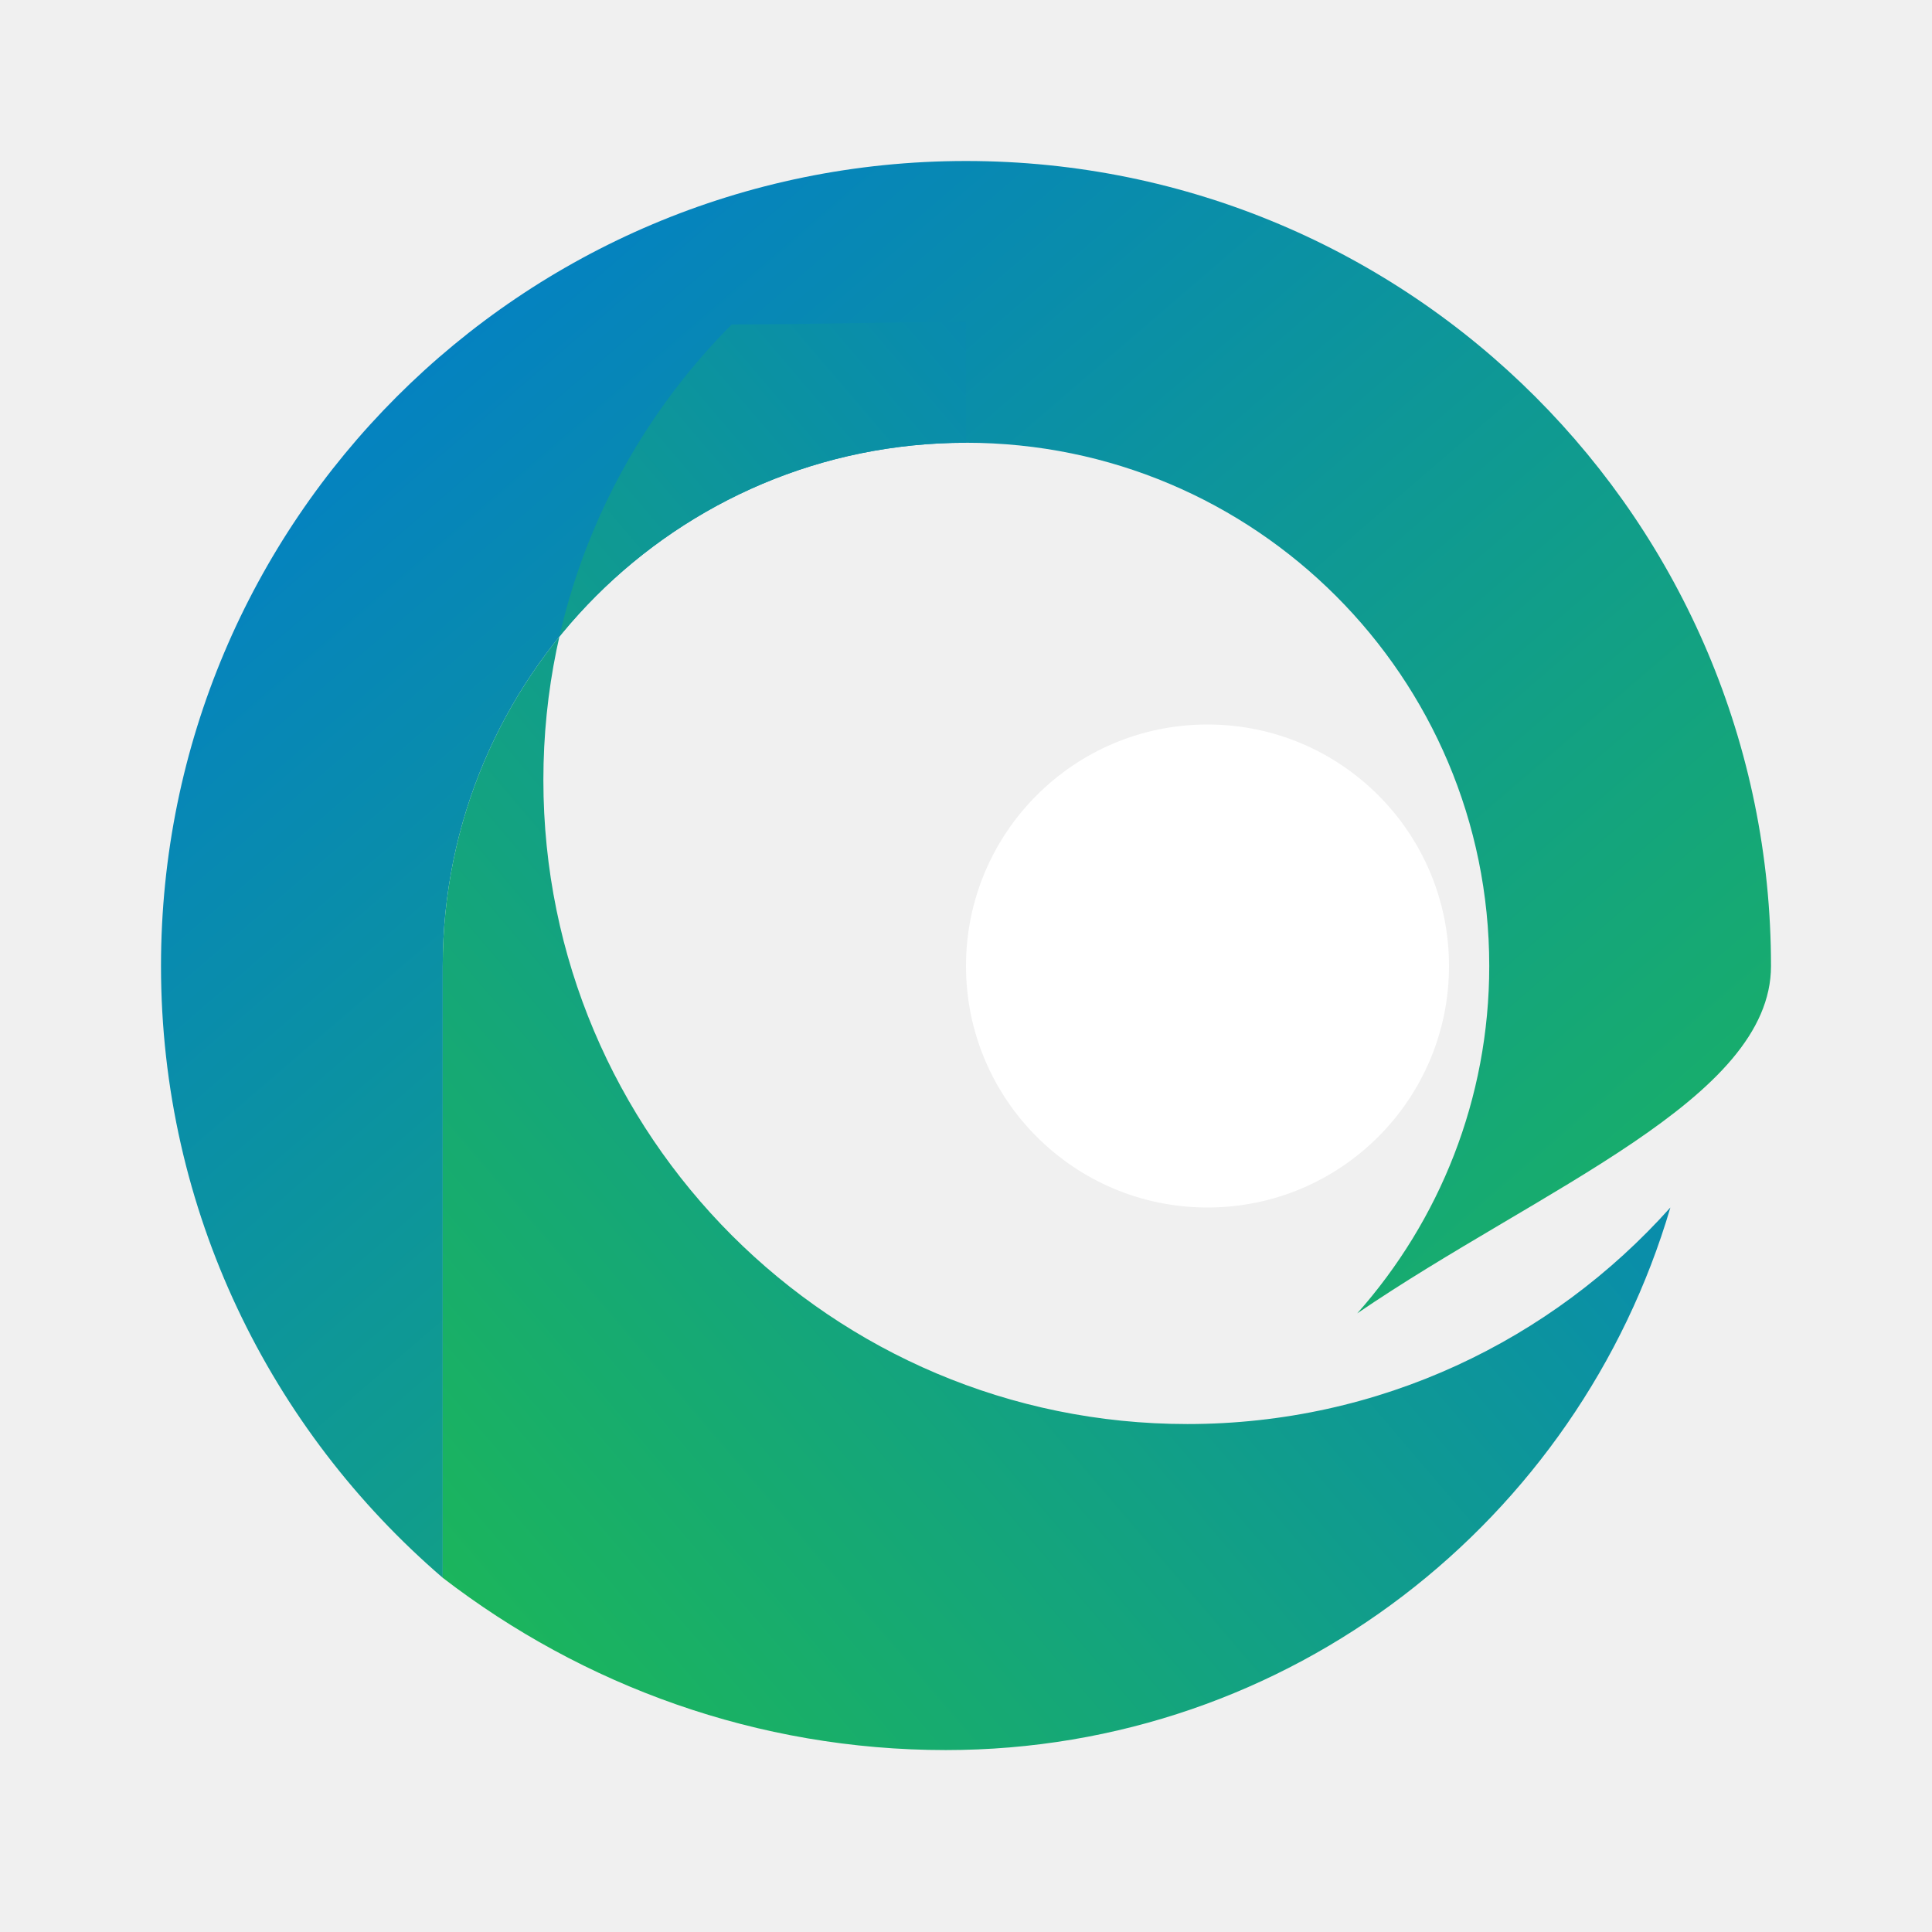
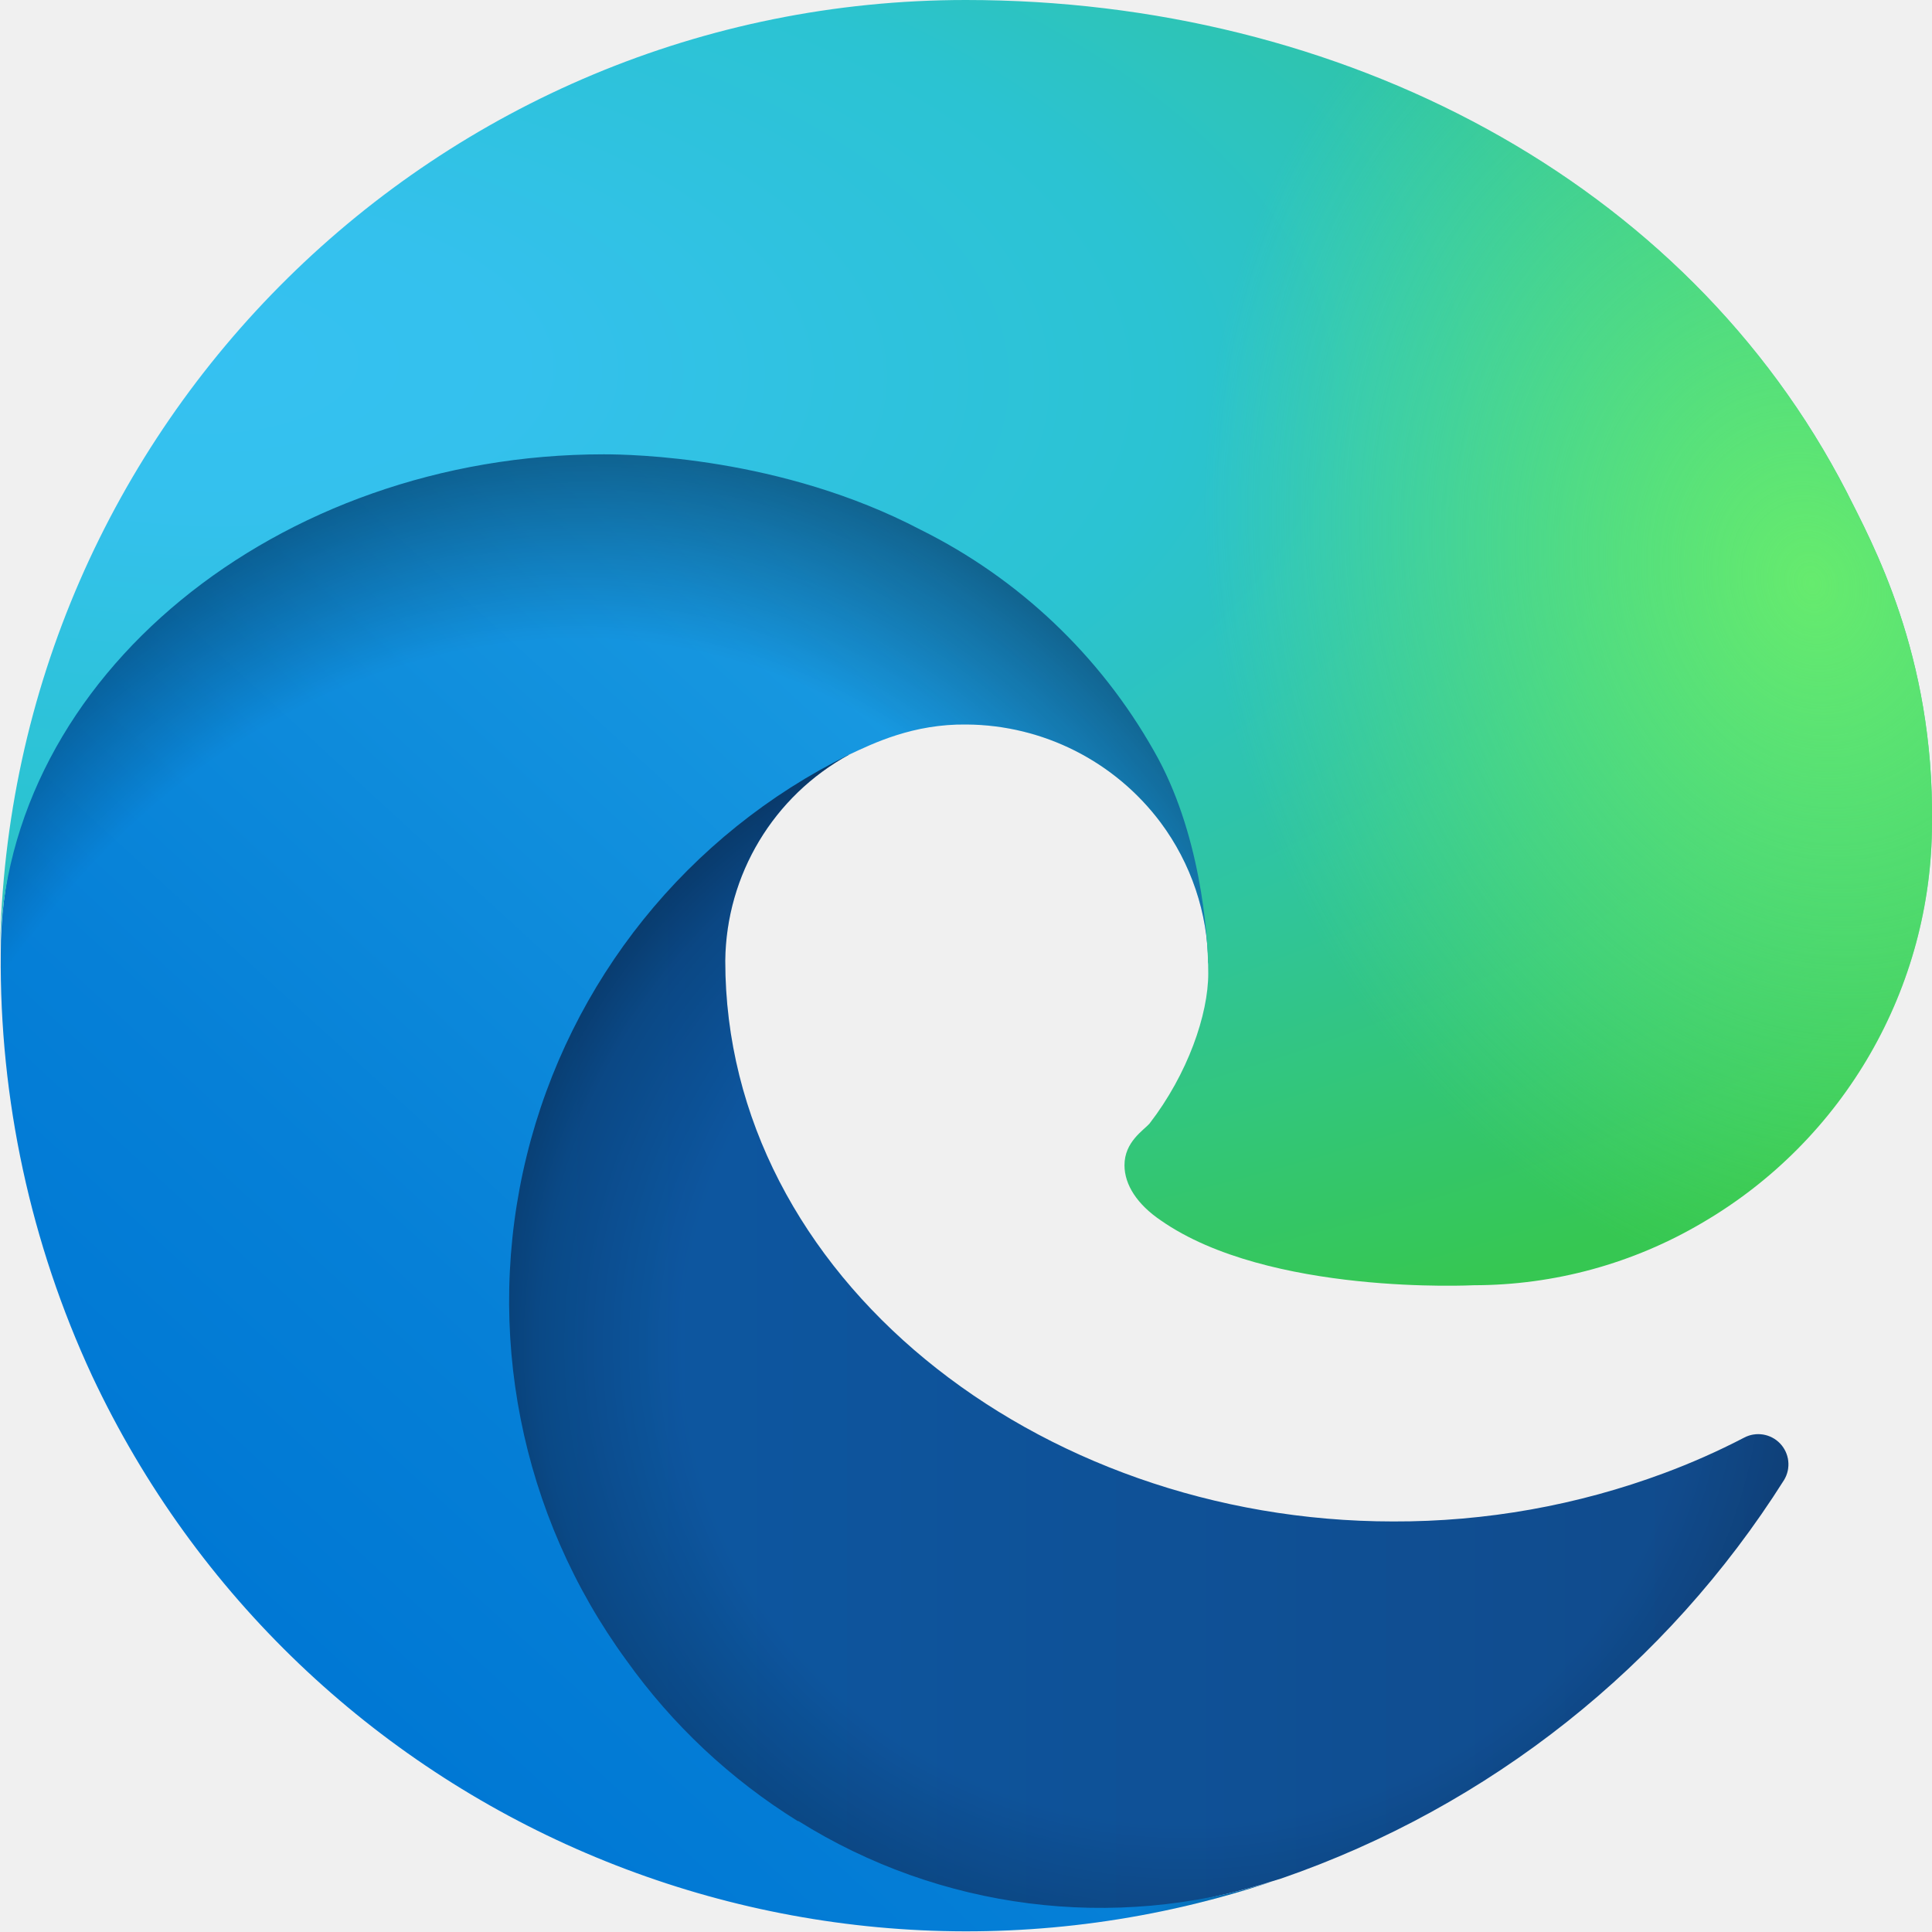
- <svg xmlns="http://www.w3.org/2000/svg" viewBox="0 0 48 48">
+ <svg xmlns="http://www.w3.org/2000/svg" viewBox="0 0 256 256">
  <defs>
-     <linearGradient id="edge-gradient-1" x1="0%" y1="0%" x2="100%" y2="100%">
-       <stop offset="0%" stop-color="#0078D4" />
-       <stop offset="100%" stop-color="#1DB954" />
+     <radialGradient id="b" cx="161.8" cy="68.9" r="95.4" gradientTransform="matrix(1 0 0 -.95 0 248.8)" gradientUnits="userSpaceOnUse">
+       <stop offset=".7" stop-opacity="0" />
+       <stop offset=".9" stop-opacity=".5" />
+       <stop offset="1" />
+     </radialGradient>
+     <radialGradient id="d" cx="-340.3" cy="63" r="143.2" gradientTransform="matrix(.15 -.99 -.8 -.12 176.6 -125.4)" gradientUnits="userSpaceOnUse">
+       <stop offset=".8" stop-opacity="0" />
+       <stop offset=".9" stop-opacity=".5" />
+       <stop offset="1" />
+     </radialGradient>
+     <radialGradient id="e" cx="113.4" cy="570.2" r="202.4" gradientTransform="matrix(-.04 1 2.13 .08 -1179.5 -106.7)" gradientUnits="userSpaceOnUse">
+       <stop offset="0" stop-color="#35c1f1" />
+       <stop offset=".1" stop-color="#34c1ed" />
+       <stop offset=".2" stop-color="#2fc2df" />
+       <stop offset=".3" stop-color="#2bc3d2" />
+       <stop offset=".7" stop-color="#36c752" />
+     </radialGradient>
+     <radialGradient id="f" cx="376.5" cy="568" r="97.3" gradientTransform="matrix(.28 .96 .78 -.23 -303.8 -148.5)" gradientUnits="userSpaceOnUse">
+       <stop offset="0" stop-color="#66eb6e" />
+       <stop offset="1" stop-color="#66eb6e" stop-opacity="0" />
+     </radialGradient>
+     <linearGradient id="a" x1="63.3" y1="84" x2="241.7" y2="84" gradientTransform="matrix(1 0 0 -1 0 266)" gradientUnits="userSpaceOnUse">
+       <stop offset="0" stop-color="#0c59a4" />
+       <stop offset="1" stop-color="#114a8b" />
    </linearGradient>
-     <linearGradient id="edge-gradient-2" x1="0%" y1="100%" x2="100%" y2="0%">
-       <stop offset="0%" stop-color="#1DB954" />
-       <stop offset="100%" stop-color="#0078D4" />
+     <linearGradient id="c" x1="157.3" y1="161.4" x2="46" y2="40.1" gradientTransform="matrix(1 0 0 -1 0 266)" gradientUnits="userSpaceOnUse">
+       <stop offset="0" stop-color="#1b9de2" />
+       <stop offset=".2" stop-color="#1595df" />
+       <stop offset=".7" stop-color="#0680d7" />
+       <stop offset="1" stop-color="#0078d4" />
    </linearGradient>
  </defs>
-   <path fill="url(#edge-gradient-1)" d="M24 4C12.95 4 4 12.95 4 24c0 6.08 2.72 11.52 7 15.2V24c0-7.18 5.82-13 13-13s13 5.82 13 13c0 3.31-1.24 6.33-3.28 8.63C38.28 29.52 44 27.31 44 24c0-11.05-8.95-20-20-20z" />
-   <path fill="url(#edge-gradient-2)" d="M24 11c-7.18 0-13 5.82-13 13v15.2c3.48 2.68 7.82 4.28 12.5 4.28 8.56 0 15.72-5.72 18-13.48-2.95 3.3-7.22 5.38-12 5.38-8.84 0-16-7.16-16-16 0-4.42 1.79-8.42 4.68-11.32C20.18 8.06 22.08 8 24 8c-0.01 0 0 3 0 3z" />
-   <circle cx="30" cy="24" r="6" fill="#fff" />
+   <path d="M235.7 195.5a93.7 93.7 0 0 1-10.6 4.7 101.9 101.9 0 0 1-35.9 6.4c-47.3 0-88.5-32.5-88.5-74.3a31.5 31.5 0 0 1 16.4-27.3c-42.8 1.8-53.8 46.4-53.8 72.5 0 74 68.1 81.4 82.8 81.4 7.9 0 19.8-2.3 27-4.6l1.3-.4a128.3 128.3 0 0 0 66.6-52.8 4 4 0 0 0-5.3-5.6Z" transform="translate(-4.6 -5)" style="fill:url(#a)" />
+   <path d="M235.7 195.5a93.7 93.7 0 0 1-10.6 4.7 101.9 101.9 0 0 1-35.9 6.4c-47.3 0-88.5-32.5-88.5-74.3a31.5 31.5 0 0 1 16.4-27.3c-42.8 1.8-53.8 46.4-53.8 72.5 0 74 68.1 81.4 82.8 81.4 7.9 0 19.8-2.3 27-4.6l1.3-.4a128.3 128.3 0 0 0 66.6-52.8 4 4 0 0 0-5.3-5.6Z" transform="translate(-4.6 -5)" style="isolation:isolate;opacity:.35;fill:url(#b)" />
+   <path d="M110.3 246.3A79.2 79.2 0 0 1 87.6 225a80.7 80.7 0 0 1 29.5-120c3.2-1.5 8.5-4.1 15.6-4a32.4 32.4 0 0 1 25.7 13 31.9 31.9 0 0 1 6.3 18.7c0-.2 24.5-79.6-80-79.6-43.9 0-80 41.6-80 78.2a130.2 130.2 0 0 0 12.1 56 128 128 0 0 0 156.4 67 75.5 75.5 0 0 1-62.8-8Z" transform="translate(-4.6 -5)" style="fill:url(#c)" />
+   <path d="M110.3 246.3A79.2 79.2 0 0 1 87.6 225a80.7 80.7 0 0 1 29.5-120c3.2-1.5 8.5-4.1 15.6-4a32.4 32.4 0 0 1 25.7 13 31.9 31.9 0 0 1 6.3 18.7c0-.2 24.5-79.6-80-79.6-43.9 0-80 41.6-80 78.2a130.2 130.2 0 0 0 12.1 56 128 128 0 0 0 156.4 67 75.5 75.5 0 0 1-62.8-8Z" transform="translate(-4.6 -5)" style="opacity:.41;fill:url(#d);isolation:isolate" />
+   <path d="M157 153.8c-.9 1-3.4 2.5-3.4 5.6 0 2.6 1.7 5.2 4.8 7.3 14.3 10 41.4 8.6 41.5 8.6a59.6 59.6 0 0 0 30.3-8.3 61.4 61.4 0 0 0 30.4-52.9c.3-22.4-8-37.3-11.3-43.9C228 28.8 182.3 5 132.6 5a128 128 0 0 0-128 126.2c.5-36.5 36.8-66 80-66 3.5 0 23.5.3 42 10a72.6 72.6 0 0 1 30.9 29.3c6.1 10.6 7.2 24.1 7.2 29.5s-2.7 13.3-7.8 19.9Z" transform="translate(-4.6 -5)" style="fill:url(#e)" />
+   <path d="M157 153.8c-.9 1-3.4 2.5-3.4 5.6 0 2.6 1.7 5.2 4.8 7.3 14.3 10 41.4 8.6 41.5 8.6a59.6 59.6 0 0 0 30.3-8.3 61.4 61.4 0 0 0 30.4-52.9c.3-22.4-8-37.3-11.3-43.9C228 28.8 182.3 5 132.6 5a128 128 0 0 0-128 126.2c.5-36.5 36.8-66 80-66 3.5 0 23.5.3 42 10a72.6 72.6 0 0 1 30.9 29.3c6.1 10.6 7.2 24.1 7.2 29.5s-2.7 13.3-7.8 19.9Z" transform="translate(-4.6 -5)" style="fill:url(#f)" />
</svg>
